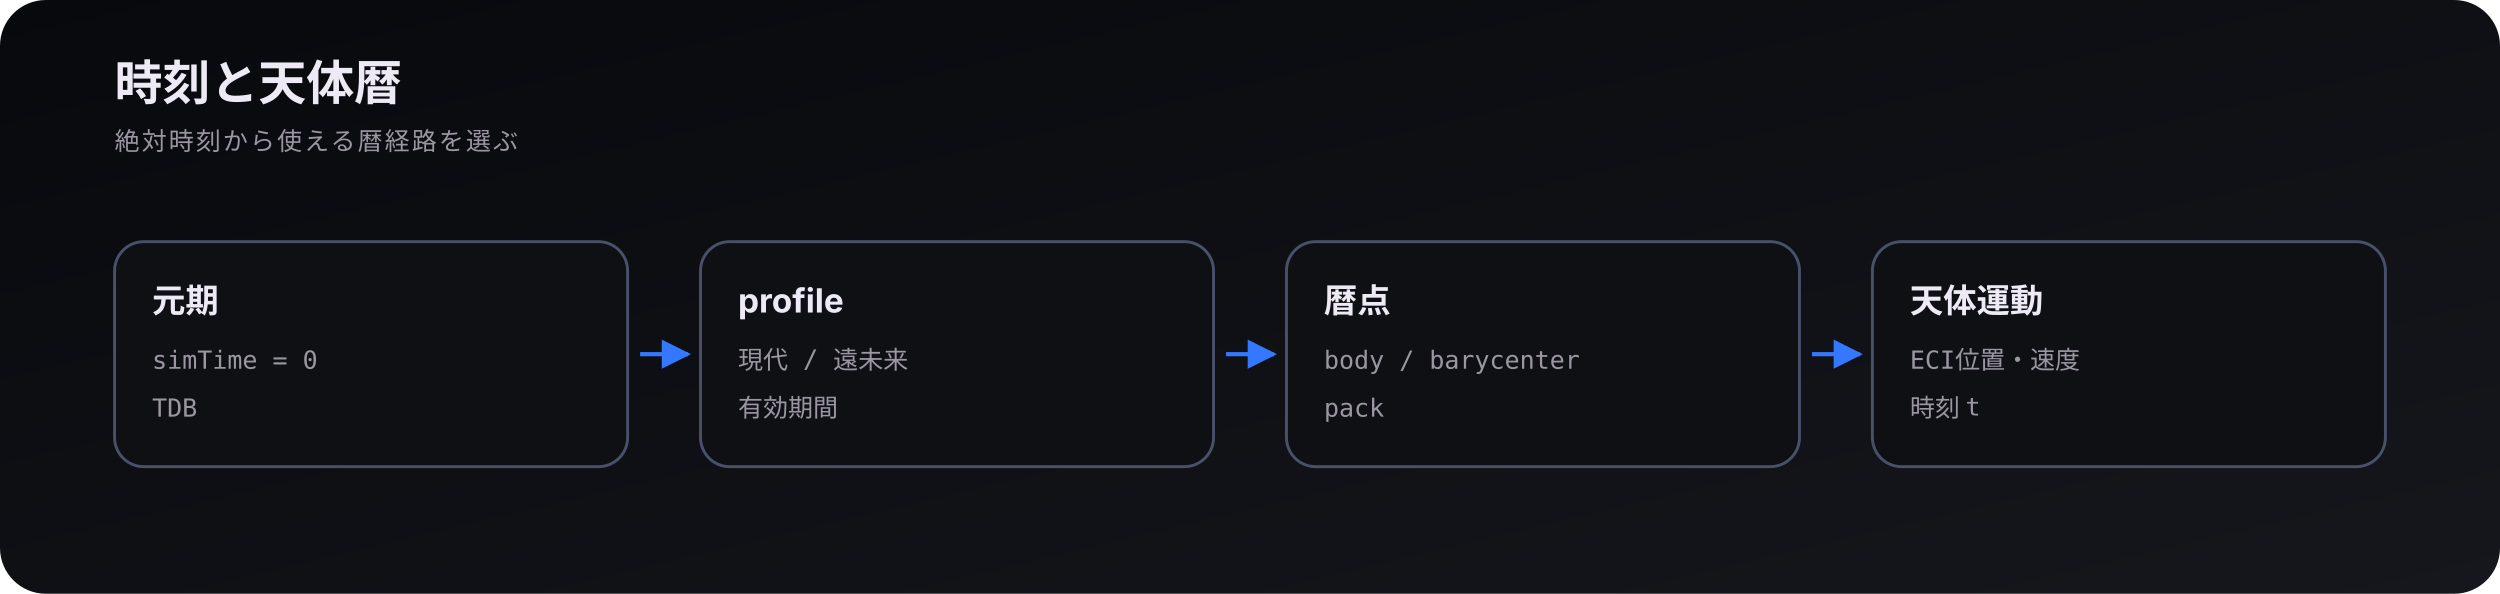
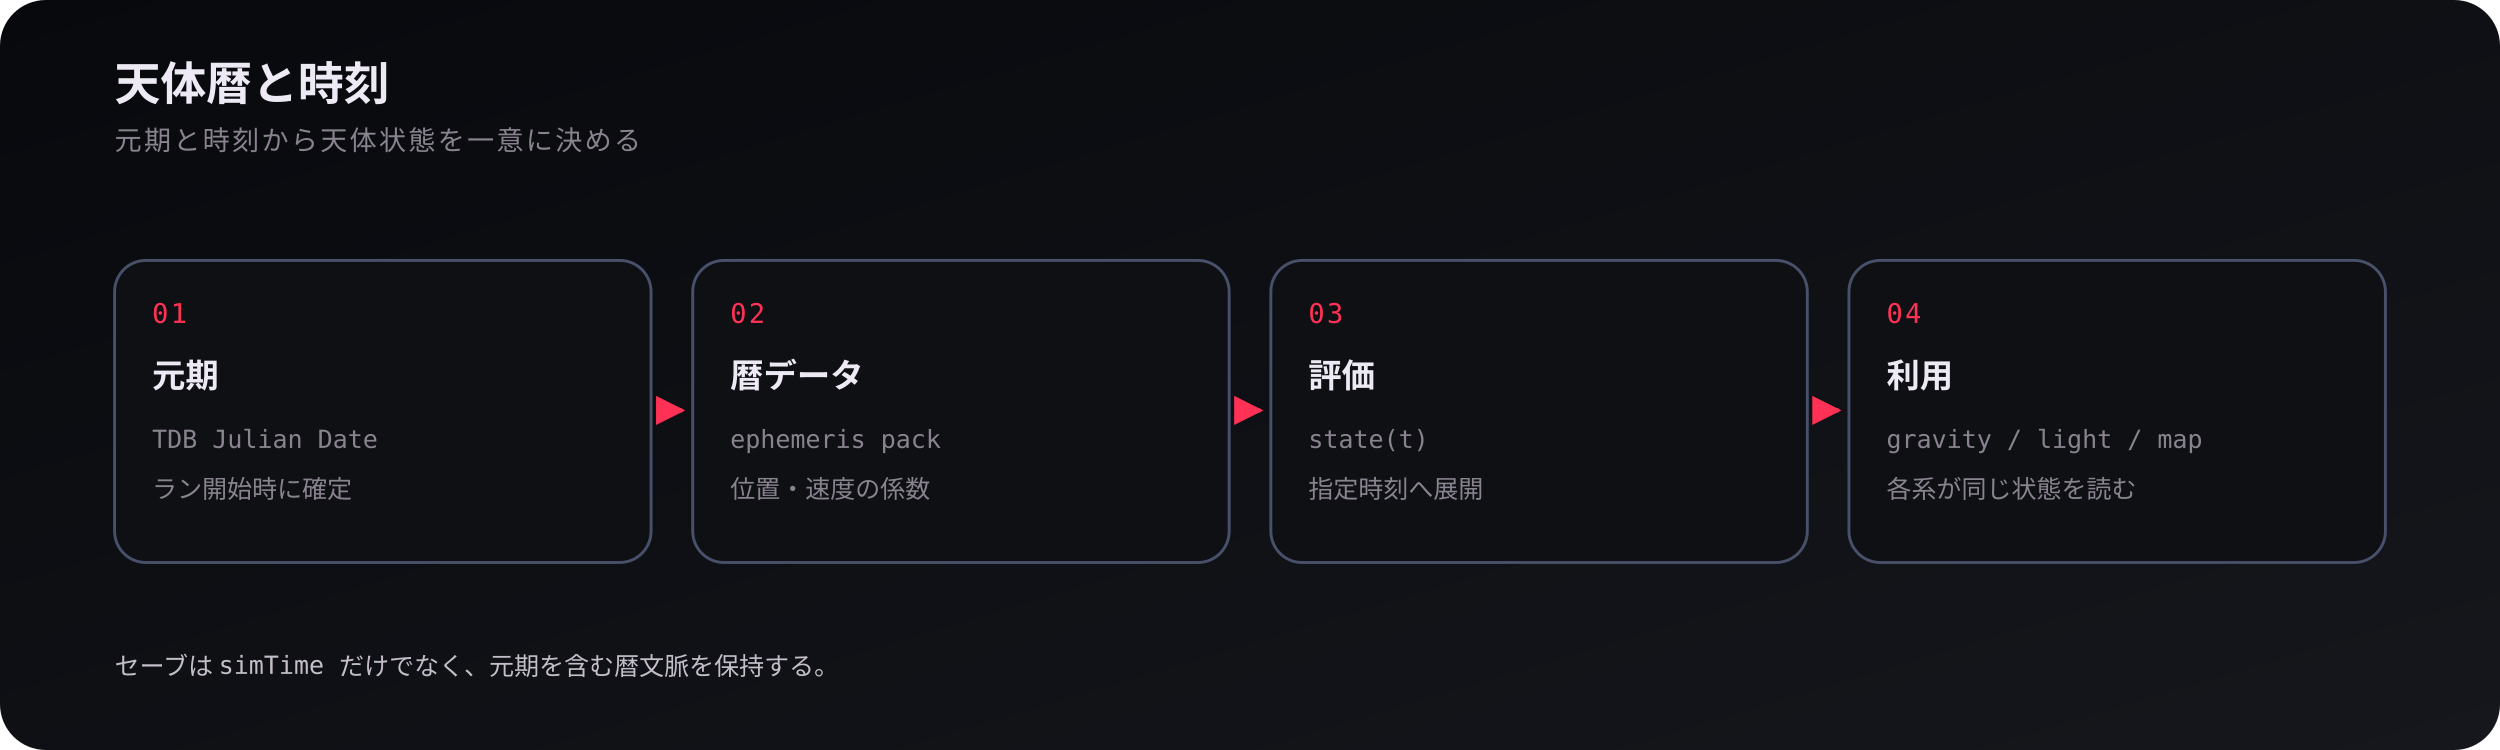
- <svg xmlns="http://www.w3.org/2000/svg" width="1200" height="285" viewBox="0 0 1200 285" role="img">
+ <svg xmlns="http://www.w3.org/2000/svg" width="1200" height="360" viewBox="0 0 1200 360" role="img">
  <defs>
    <style>
- .s{font-family:system-ui,-apple-system,"Hiragino Sans","Yu Gothic",sans-serif}.m{font-family:ui-monospace,SFMono-Regular,Menlo,Consolas,"Yu Gothic",monospace}
- .t{fill:#eeeaf5}.d{fill:#9b96a2}.a{fill:#ff3155}.b{fill:#3478ff}.box{fill:#0e1014;stroke:#48506a;stroke-width:1.4}.soft{fill:#15171c}
- .h{font-size:23px;font-weight:700}.k{font-size:12px;letter-spacing:1px}.v{font-size:16px;font-weight:650}.sm{font-size:12px}
- .line{fill:none;stroke:#89838f;stroke-width:1.6}.acc{fill:none;stroke:#ff3155;stroke-width:2}.sig{fill:none;stroke:#3478ff;stroke-width:2}
+ .m{font-family:ui-monospace,SFMono-Regular,Menlo,Consolas,"Yu Gothic",monospace}.sans{font-family:system-ui,-apple-system,"Hiragino Sans","Yu Gothic",sans-serif}
+ .t{fill:#eeeaf5}.b{fill:#c3bec9}.d{fill:#89838f}.a{fill:#ff3155}.an{fill:#ff6b82}.s{fill:#3478ff}
+ .box{fill:#0e1014;stroke:#48506a;stroke-width:1.4}.soft{fill:#15171c}.line{fill:none;stroke:#89838f;stroke-width:1.5}.accent{fill:none;stroke:#ff3155;stroke-width:2}.signal{fill:none;stroke:#3478ff;stroke-width:2}
+ .h{font-size:22px;font-weight:700}.k{font-size:13px;letter-spacing:1.1px}.v{font-size:16px;font-weight:600}.sm{font-size:12px}.xs{font-size:10px;letter-spacing:.8px}
</style>
    <linearGradient id="bg" x1="0" y1="0" x2="1" y2="1">
      <stop stop-color="#08090d" />
      <stop offset="1" stop-color="#15171c" />
    </linearGradient>
-     <marker id="r" viewBox="0 0 10 10" refX="9" refY="5" markerWidth="7" markerHeight="7" orient="auto">
+     <marker id="arrR" viewBox="0 0 10 10" refX="9" refY="5" markerWidth="7" markerHeight="7" orient="auto">
      <path d="M0 0L10 5 0 10Z" fill="#ff3155" />
    </marker>
-     <marker id="u" viewBox="0 0 10 10" refX="9" refY="5" markerWidth="7" markerHeight="7" orient="auto">
+     <marker id="arrB" viewBox="0 0 10 10" refX="9" refY="5" markerWidth="7" markerHeight="7" orient="auto">
      <path d="M0 0L10 5 0 10Z" fill="#3478ff" />
    </marker>
  </defs>
-   <rect width="1200" height="285" rx="22" fill="url(#bg)" />
-   <text x="55" y="48" class="m t h">時刻と天体暦</text>
-   <text x="55" y="72" class="m d k">絶対時刻から使える暦経路を選ぶ</text>
-   <rect x="55" y="116" width="246.25" height="108" rx="14" class="box" />
-   <text x="73" y="150" class="s t v">元期</text>
-   <text x="73" y="177" class="m d sm">simTime = 0</text>
-   <text x="73" y="200" class="m d sm">TDB</text>
-   <rect x="336.25" y="116" width="246.25" height="108" rx="14" class="box" />
-   <text x="354.25" y="150" class="s t v">profile</text>
-   <text x="354.25" y="177" class="m d sm">現代 / 遠未来</text>
-   <text x="354.25" y="200" class="m d sm">有効期間</text>
-   <rect x="617.5" y="116" width="246.25" height="108" rx="14" class="box" />
-   <text x="635.5" y="150" class="s t v">暦点</text>
-   <text x="635.5" y="177" class="m d sm">body / barycenter</text>
-   <text x="635.5" y="200" class="m d sm">pack</text>
-   <rect x="898.75" y="116" width="246.25" height="108" rx="14" class="box" />
-   <text x="916.75" y="150" class="s t v">天体運動</text>
-   <text x="916.75" y="177" class="m d sm">ECI位置・速度</text>
-   <text x="916.75" y="200" class="m d sm">時刻 t</text>
-   <path d="M307.25 170H330.25" class="sig" marker-end="url(#u)" />
-   <path d="M588.5 170H611.5" class="sig" marker-end="url(#u)" />
-   <path d="M869.75 170H892.75" class="sig" marker-end="url(#u)" />
+   <rect width="1200" height="360" rx="22" fill="url(#bg)" />
+   <text x="55" y="48" class="m t h">天体暦と時刻</text>
+   <text x="55" y="72" class="m d k">元期と時刻から天体状態を一意に決める</text>
+   <g transform="translate(55.0 125)">
+     <rect width="257.5" height="145" rx="15" class="box" />
+     <text x="18" y="30" class="m a k">01</text>
+     <text x="18" y="61" class="sans t v">元期</text>
+     <text x="18" y="90" class="m d sm">TDB Julian Date</text>
+     <text x="18" y="114" class="m d sm">ラン開始時に確定</text>
+   </g>
+   <path d="M315.5 197H327.5" class="accent" marker-end="url(#arrR)" />
+   <g transform="translate(332.5 125)">
+     <rect width="257.5" height="145" rx="15" class="box" />
+     <text x="18" y="30" class="m a k">02</text>
+     <text x="18" y="61" class="sans t v">暦データ</text>
+     <text x="18" y="90" class="m d sm">ephemeris pack</text>
+     <text x="18" y="114" class="m d sm">位置・速度の係数</text>
+   </g>
+   <path d="M593 197H605" class="accent" marker-end="url(#arrR)" />
+   <g transform="translate(610.0 125)">
+     <rect width="257.5" height="145" rx="15" class="box" />
+     <text x="18" y="30" class="m a k">03</text>
+     <text x="18" y="61" class="sans t v">評価</text>
+     <text x="18" y="90" class="m d sm">state(t)</text>
+     <text x="18" y="114" class="m d sm">指定時刻へ展開</text>
+   </g>
+   <path d="M870.5 197H882.5" class="accent" marker-end="url(#arrR)" />
+   <g transform="translate(887.5 125)">
+     <rect width="257.5" height="145" rx="15" class="box" />
+     <text x="18" y="30" class="m a k">04</text>
+     <text x="18" y="61" class="sans t v">利用</text>
+     <text x="18" y="90" class="m d sm">gravity / light / map</text>
+     <text x="18" y="114" class="m d sm">各系が同じ状態を読む</text>
+   </g>
+   <text x="55" y="324" class="m b sm">セーブは simTime だけでなく、元期を含む暦文脈を保持する。</text>
</svg>
